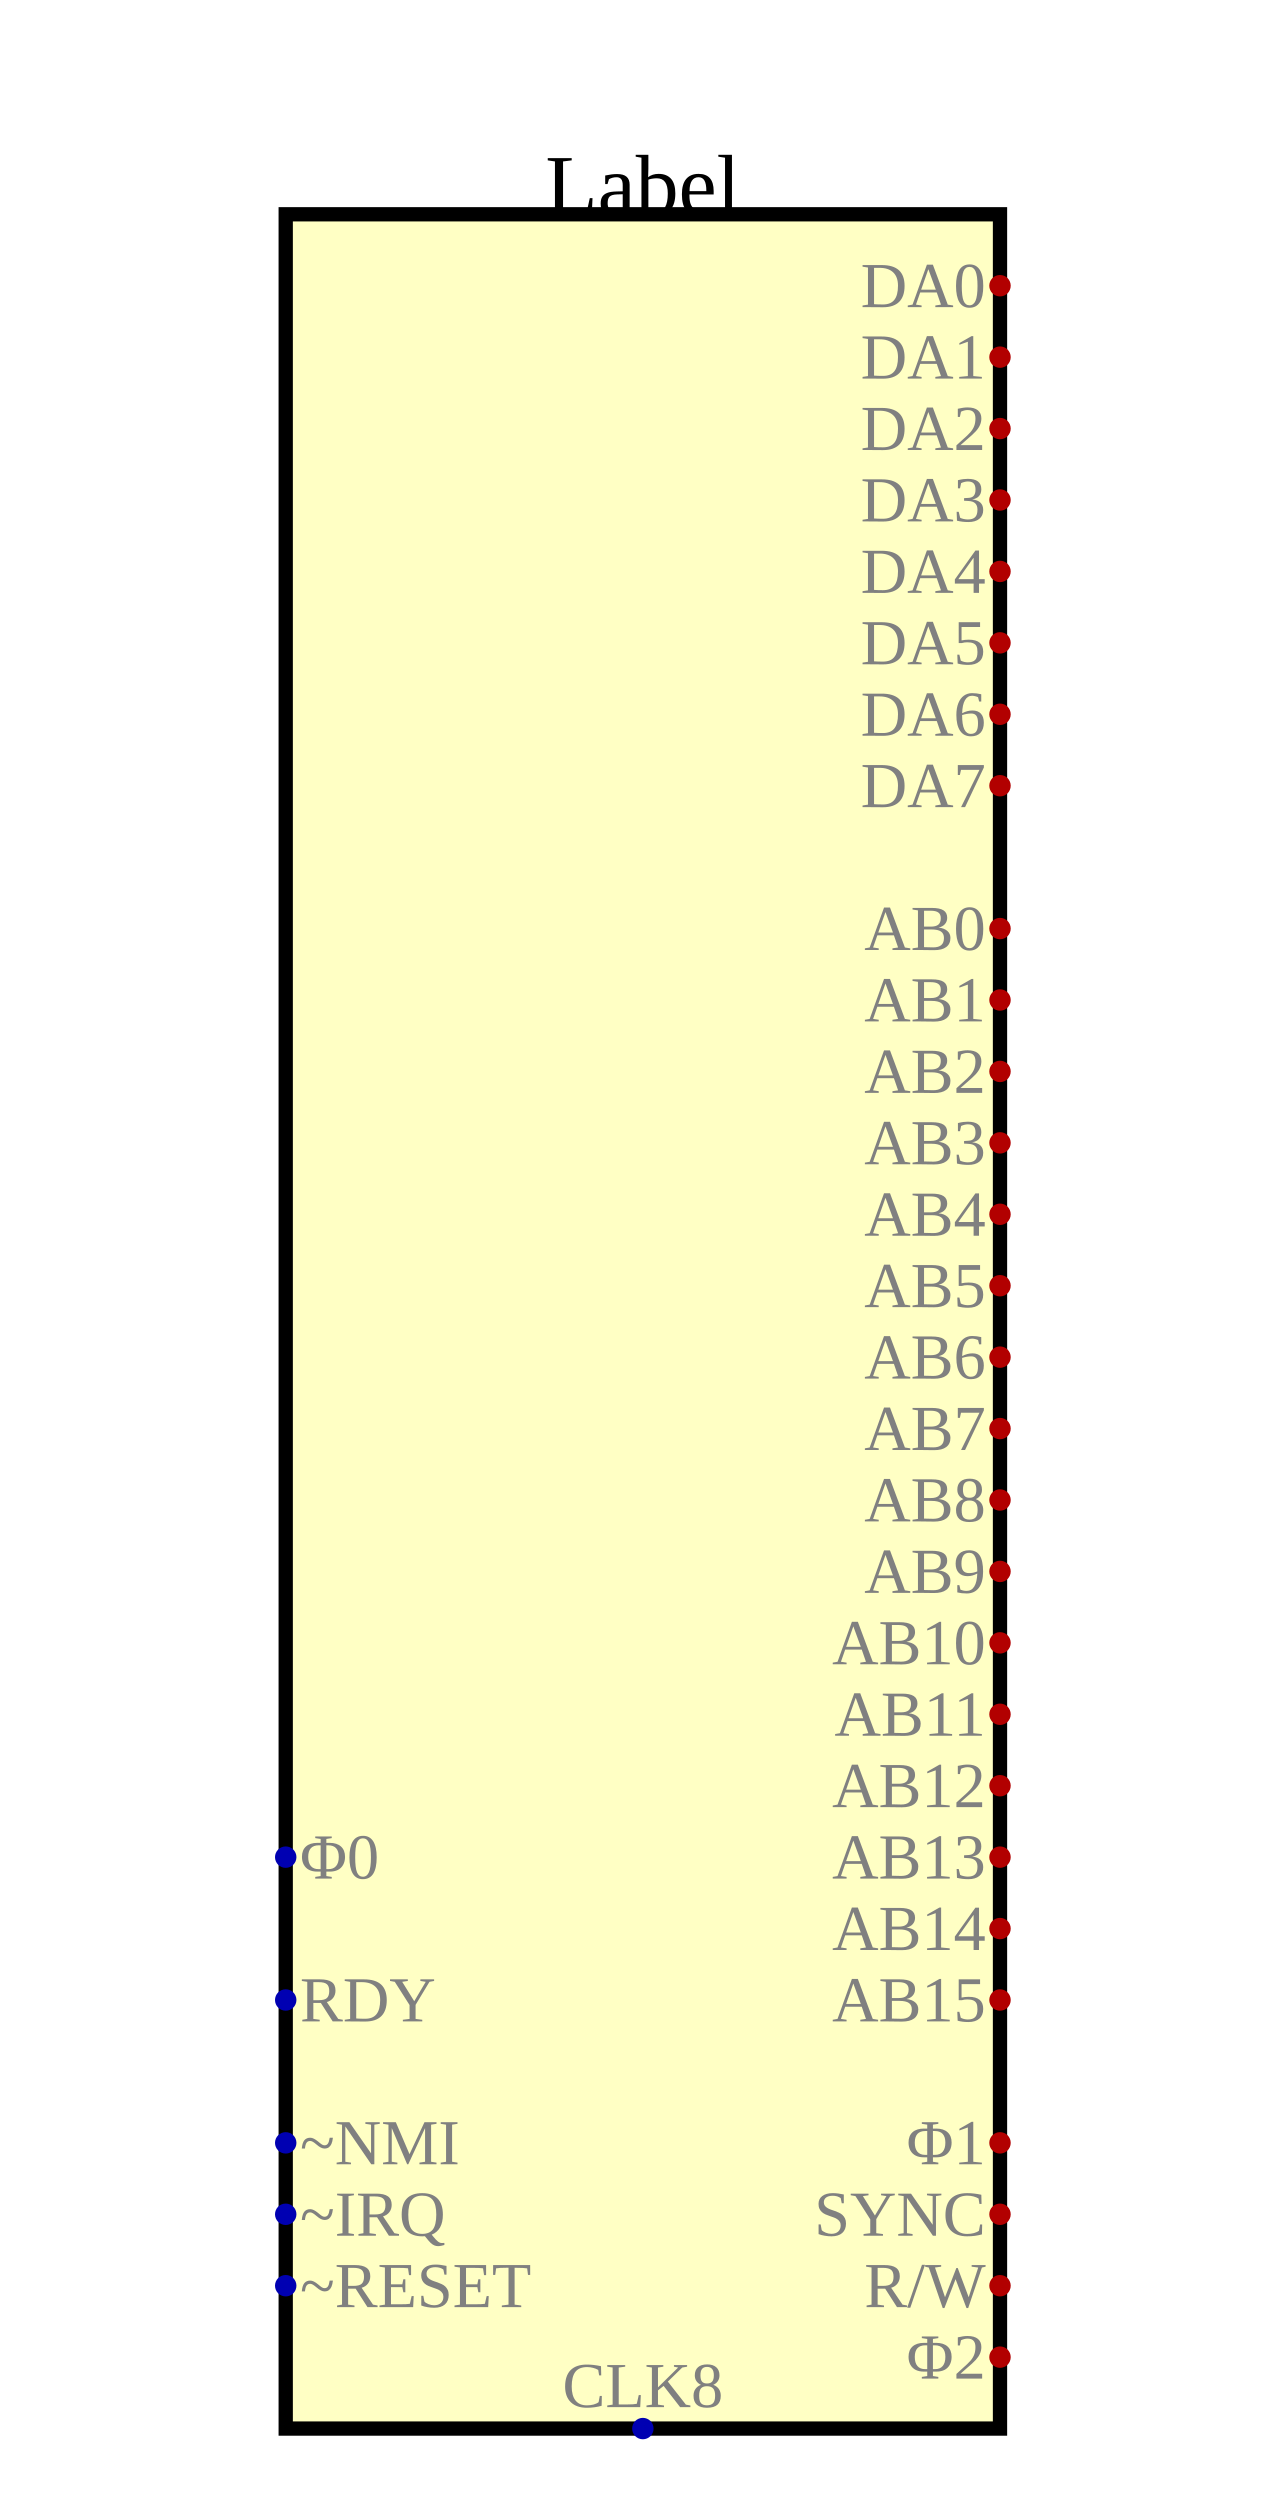
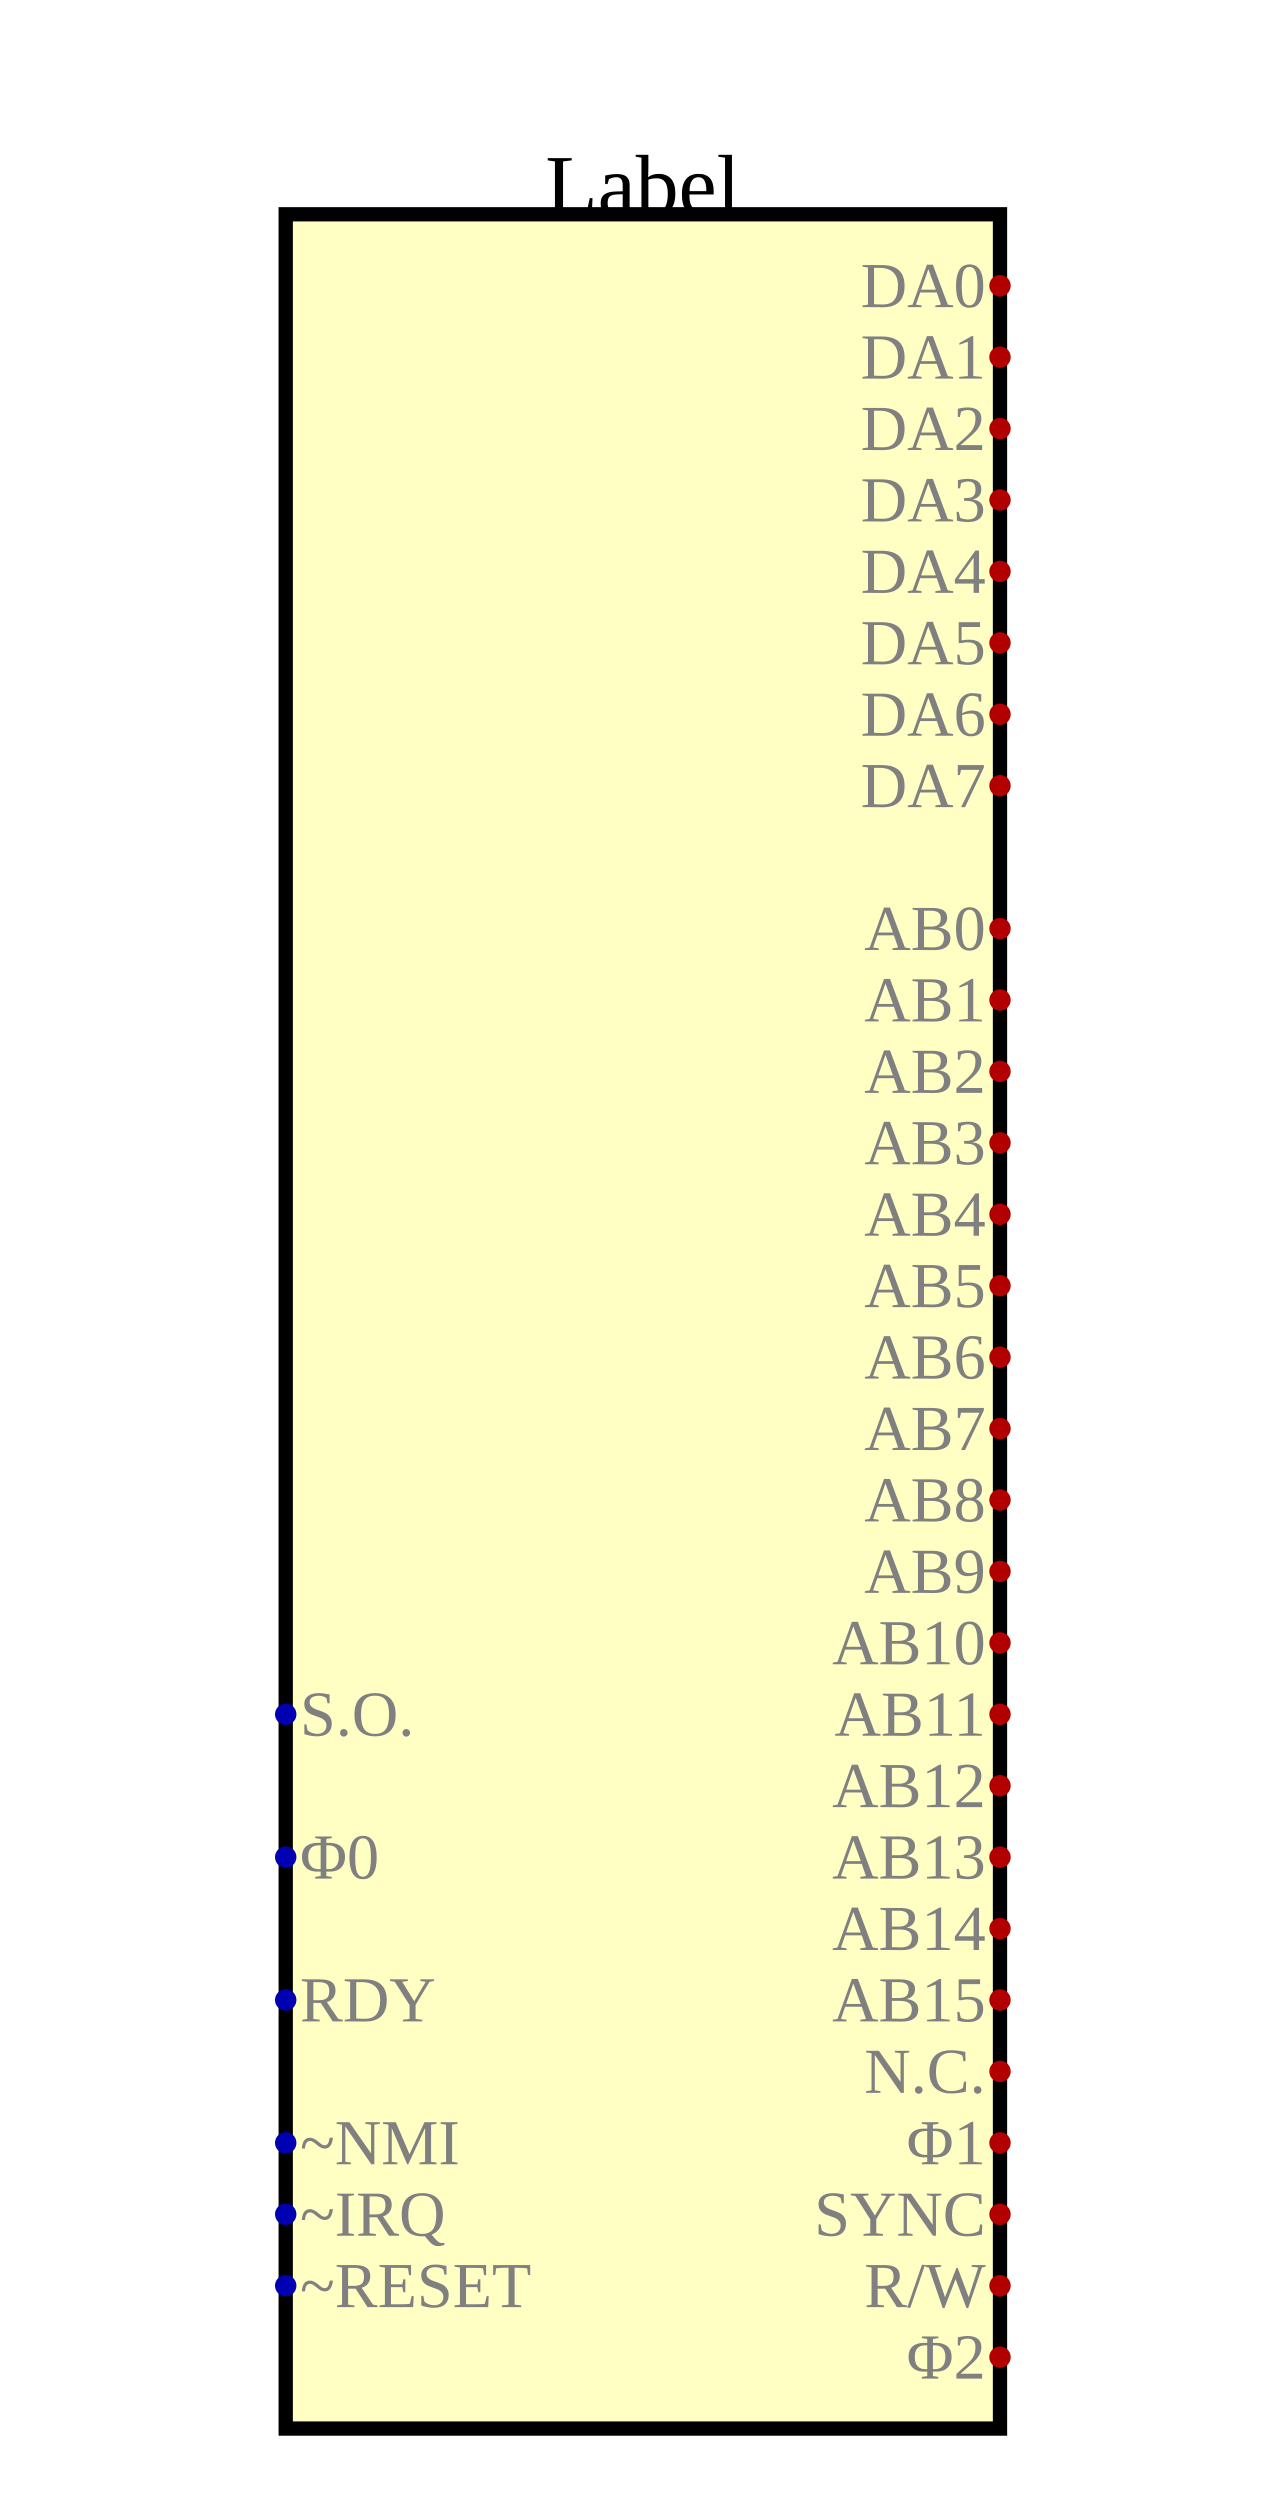
<svg xmlns="http://www.w3.org/2000/svg" viewBox="-80 -80 360 700" version="1.1">
  <rect stroke="black" stroke-width="4" fill="#ffffb4" fill-opacity="0.784" x="0" y="-20" width="200" height="620" />
  <text id="label" fill="#000000" font-size="24" text-anchor="middle" x="100" y="-20">Label</text>
+   <g>
+     <circle fill="#0000b2" id="pin:S.O." cx="0" cy="400" r="3" />
+     <text fill="#808080" font-size="18" x="4" y="406">S.O.</text>
+   </g>
  <g>
    <circle fill="#0000b2" id="pin:Φ0" cx="0" cy="440" r="3" />
    <text fill="#808080" font-size="18" x="4" y="446">Φ0</text>
  </g>
  <g>
    <circle fill="#0000b2" id="pin:RDY" cx="0" cy="480" r="3" />
    <text fill="#808080" font-size="18" x="4" y="486">RDY</text>
  </g>
  <g>
    <circle fill="#0000b2" id="pin:~NMI" cx="0" cy="520" r="3" />
    <text fill="#808080" font-size="18" x="4" y="526">~NMI</text>
  </g>
  <g>
    <circle fill="#0000b2" id="pin:~IRQ" cx="0" cy="540" r="3" />
    <text fill="#808080" font-size="18" x="4" y="546">~IRQ</text>
  </g>
  <g>
    <circle fill="#0000b2" id="pin:~RESET" cx="0" cy="560" r="3" />
    <text fill="#808080" font-size="18" x="4" y="566">~RESET</text>
  </g>
  <g>
    <circle fill="#b20000" id="pin:DA0" cx="200" cy="0" r="3" />
    <text fill="#808080" font-size="18" text-anchor="end" x="196" y="6">DA0</text>
  </g>
  <g>
    <circle fill="#b20000" id="pin:DA1" cx="200" cy="20" r="3" />
    <text fill="#808080" font-size="18" text-anchor="end" x="196" y="26">DA1</text>
  </g>
  <g>
    <circle fill="#b20000" id="pin:DA2" cx="200" cy="40" r="3" />
    <text fill="#808080" font-size="18" text-anchor="end" x="196" y="46">DA2</text>
  </g>
  <g>
    <circle fill="#b20000" id="pin:DA3" cx="200" cy="60" r="3" />
    <text fill="#808080" font-size="18" text-anchor="end" x="196" y="66">DA3</text>
  </g>
  <g>
    <circle fill="#b20000" id="pin:DA4" cx="200" cy="80" r="3" />
    <text fill="#808080" font-size="18" text-anchor="end" x="196" y="86">DA4</text>
  </g>
  <g>
    <circle fill="#b20000" id="pin:DA5" cx="200" cy="100" r="3" />
    <text fill="#808080" font-size="18" text-anchor="end" x="196" y="106">DA5</text>
  </g>
  <g>
    <circle fill="#b20000" id="pin:DA6" cx="200" cy="120" r="3" />
    <text fill="#808080" font-size="18" text-anchor="end" x="196" y="126">DA6</text>
  </g>
  <g>
    <circle fill="#b20000" id="pin:DA7" cx="200" cy="140" r="3" />
    <text fill="#808080" font-size="18" text-anchor="end" x="196" y="146">DA7</text>
  </g>
  <g>
    <circle fill="#b20000" id="pin:AB0" cx="200" cy="180" r="3" />
    <text fill="#808080" font-size="18" text-anchor="end" x="196" y="186">AB0</text>
  </g>
  <g>
    <circle fill="#b20000" id="pin:AB1" cx="200" cy="200" r="3" />
    <text fill="#808080" font-size="18" text-anchor="end" x="196" y="206">AB1</text>
  </g>
  <g>
    <circle fill="#b20000" id="pin:AB2" cx="200" cy="220" r="3" />
    <text fill="#808080" font-size="18" text-anchor="end" x="196" y="226">AB2</text>
  </g>
  <g>
    <circle fill="#b20000" id="pin:AB3" cx="200" cy="240" r="3" />
    <text fill="#808080" font-size="18" text-anchor="end" x="196" y="246">AB3</text>
  </g>
  <g>
    <circle fill="#b20000" id="pin:AB4" cx="200" cy="260" r="3" />
    <text fill="#808080" font-size="18" text-anchor="end" x="196" y="266">AB4</text>
  </g>
  <g>
    <circle fill="#b20000" id="pin:AB5" cx="200" cy="280" r="3" />
    <text fill="#808080" font-size="18" text-anchor="end" x="196" y="286">AB5</text>
  </g>
  <g>
    <circle fill="#b20000" id="pin:AB6" cx="200" cy="300" r="3" />
    <text fill="#808080" font-size="18" text-anchor="end" x="196" y="306">AB6</text>
  </g>
  <g>
    <circle fill="#b20000" id="pin:AB7" cx="200" cy="320" r="3" />
    <text fill="#808080" font-size="18" text-anchor="end" x="196" y="326">AB7</text>
  </g>
  <g>
    <circle fill="#b20000" id="pin:AB8" cx="200" cy="340" r="3" />
    <text fill="#808080" font-size="18" text-anchor="end" x="196" y="346">AB8</text>
  </g>
  <g>
    <circle fill="#b20000" id="pin:AB9" cx="200" cy="360" r="3" />
    <text fill="#808080" font-size="18" text-anchor="end" x="196" y="366">AB9</text>
  </g>
  <g>
    <circle fill="#b20000" id="pin:AB10" cx="200" cy="380" r="3" />
    <text fill="#808080" font-size="18" text-anchor="end" x="196" y="386">AB10</text>
  </g>
  <g>
    <circle fill="#b20000" id="pin:AB11" cx="200" cy="400" r="3" />
    <text fill="#808080" font-size="18" text-anchor="end" x="196" y="406">AB11</text>
  </g>
  <g>
    <circle fill="#b20000" id="pin:AB12" cx="200" cy="420" r="3" />
    <text fill="#808080" font-size="18" text-anchor="end" x="196" y="426">AB12</text>
  </g>
  <g>
    <circle fill="#b20000" id="pin:AB13" cx="200" cy="440" r="3" />
    <text fill="#808080" font-size="18" text-anchor="end" x="196" y="446">AB13</text>
  </g>
  <g>
    <circle fill="#b20000" id="pin:AB14" cx="200" cy="460" r="3" />
    <text fill="#808080" font-size="18" text-anchor="end" x="196" y="466">AB14</text>
  </g>
  <g>
    <circle fill="#b20000" id="pin:AB15" cx="200" cy="480" r="3" />
    <text fill="#808080" font-size="18" text-anchor="end" x="196" y="486">AB15</text>
  </g>
  <g>
+     <circle fill="#b20000" id="pin:N.C." cx="200" cy="500" r="3" />
+     <text fill="#808080" font-size="18" text-anchor="end" x="196" y="506">N.C.</text>
+   </g>
+   <g>
    <circle fill="#b20000" id="pin:Φ1" cx="200" cy="520" r="3" />
    <text fill="#808080" font-size="18" text-anchor="end" x="196" y="526">Φ1</text>
  </g>
  <g>
    <circle fill="#b20000" id="pin:SYNC" cx="200" cy="540" r="3" />
    <text fill="#808080" font-size="18" text-anchor="end" x="196" y="546">SYNC</text>
  </g>
  <g>
    <circle fill="#b20000" id="pin:R/W" cx="200" cy="560" r="3" />
    <text fill="#808080" font-size="18" text-anchor="end" x="196" y="566">R/W</text>
  </g>
  <g>
    <circle fill="#b20000" id="pin:Φ2" cx="200" cy="580" r="3" />
    <text fill="#808080" font-size="18" text-anchor="end" x="196" y="586">Φ2</text>
  </g>
-   <g>
-     <circle fill="#0000b2" id="pin:CLK8" cx="100" cy="600" r="3" />
-     <text fill="#808080" font-size="18" text-anchor="middle" x="100" y="594">CLK8</text>
-   </g>
</svg>
